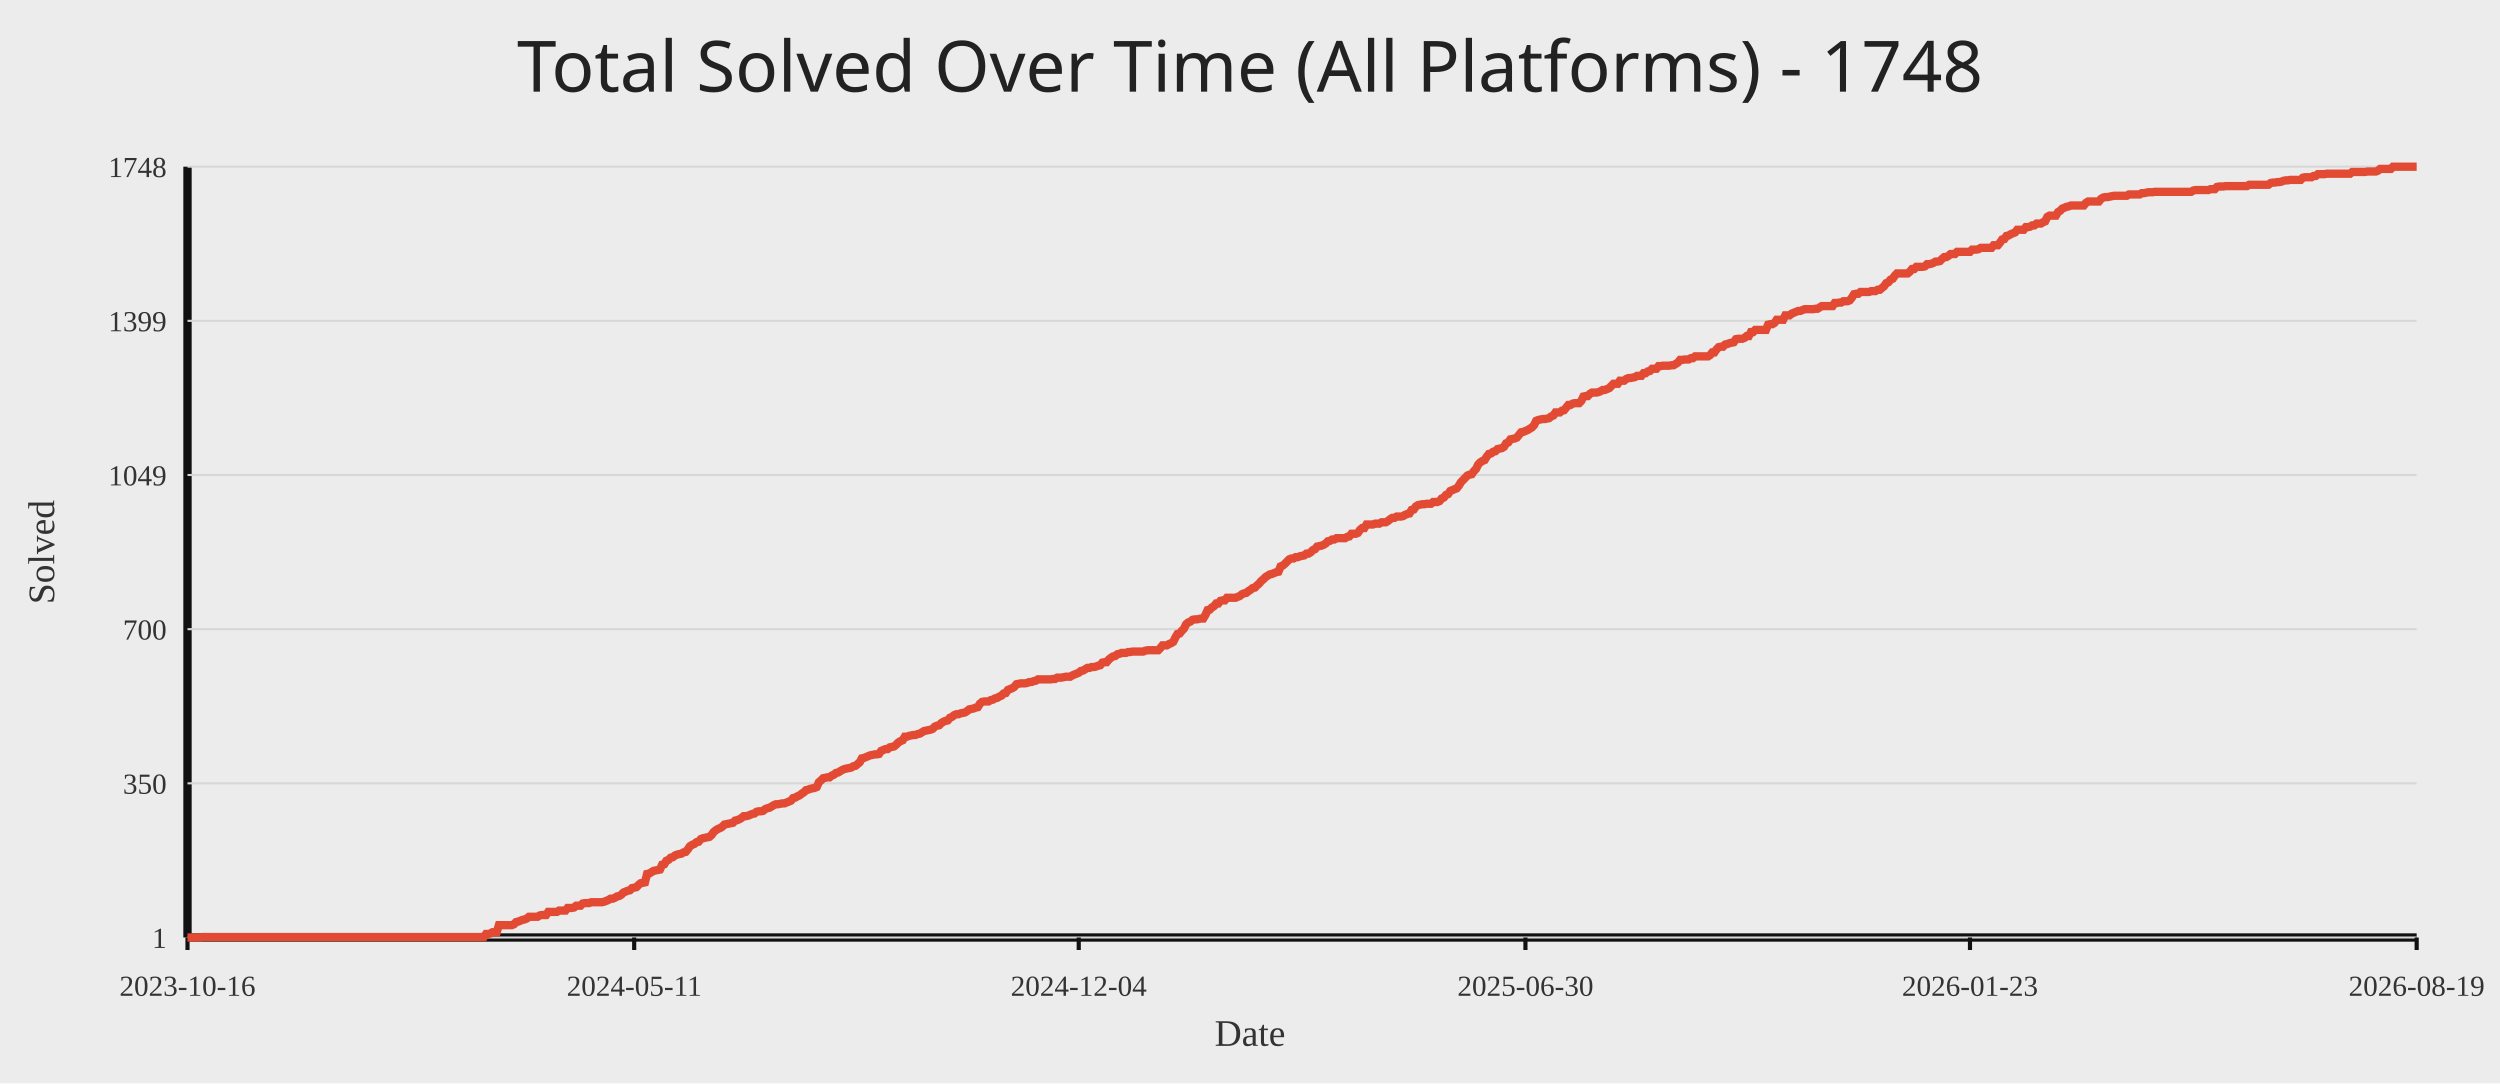
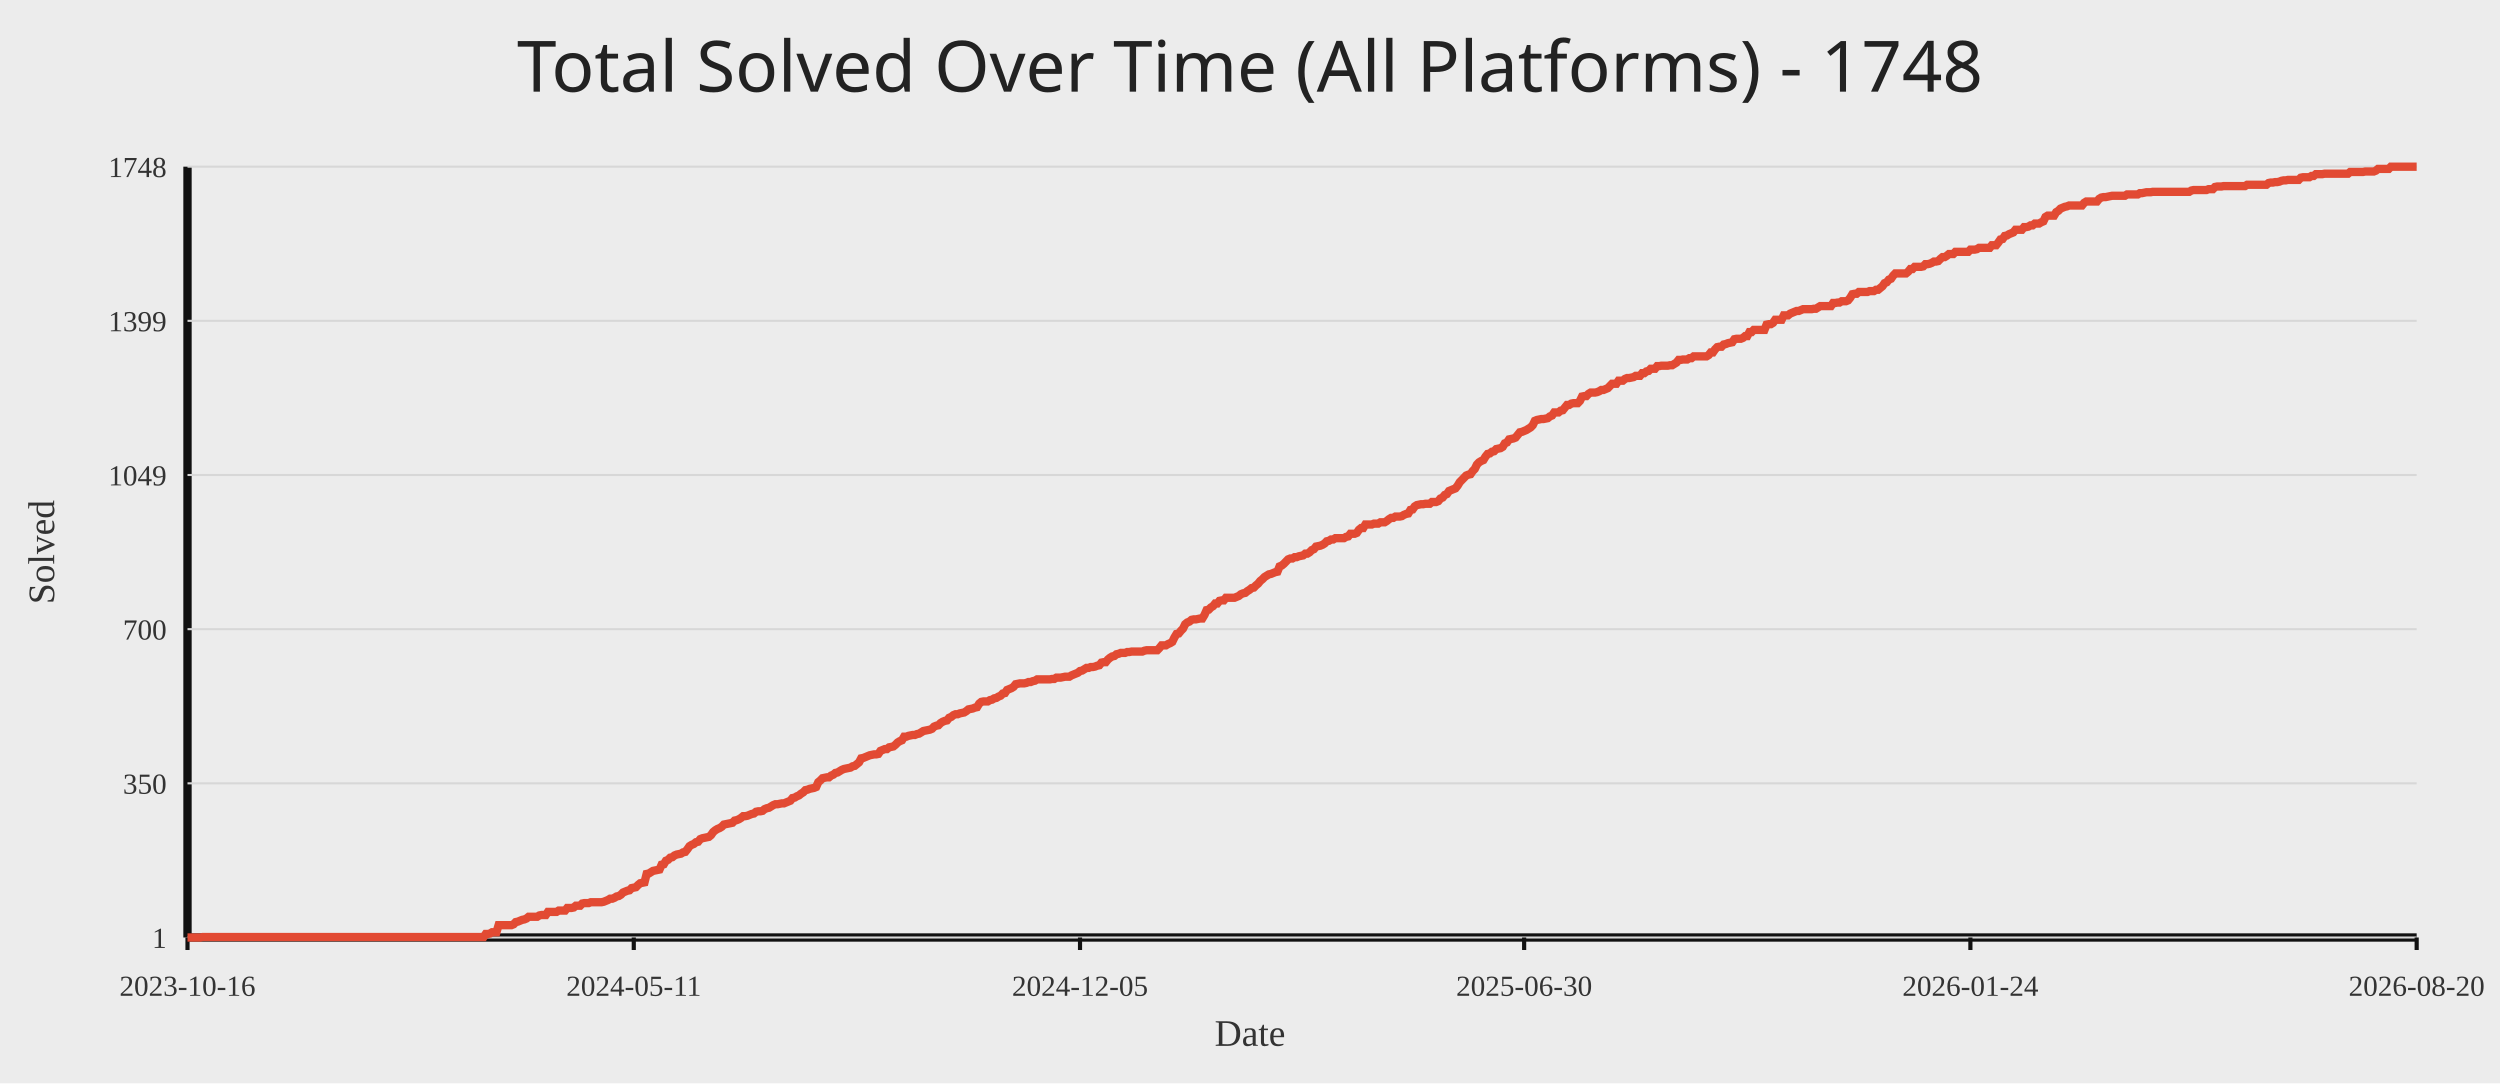
<svg xmlns="http://www.w3.org/2000/svg" width="1200" height="520">
  <rect width="100%" height="100%" fill="#ececec" />
  <text x="50%" y="44" text-anchor="middle" fill="#222" font-size="34" font-family="Comic Sans MS, Segoe UI">Total Solved Over Time (All Platforms) - 1748</text>
  <line x1="90" y1="450" x2="1160" y2="450" stroke="#111" stroke-width="4" />
  <line x1="90" y1="80" x2="90" y2="450" stroke="#111" stroke-width="4" />
  <line x1="90" y1="450.00" x2="1160" y2="450.00" stroke="#d7d7d7" stroke-width="1" />
  <text x="80" y="455.00" text-anchor="end" fill="#333" font-size="14">1</text>
  <line x1="90" y1="376.00" x2="1160" y2="376.00" stroke="#d7d7d7" stroke-width="1" />
  <text x="80" y="381.00" text-anchor="end" fill="#333" font-size="14">350</text>
  <line x1="90" y1="302.00" x2="1160" y2="302.00" stroke="#d7d7d7" stroke-width="1" />
  <text x="80" y="307.00" text-anchor="end" fill="#333" font-size="14">700</text>
  <line x1="90" y1="228.00" x2="1160" y2="228.00" stroke="#d7d7d7" stroke-width="1" />
  <text x="80" y="233.00" text-anchor="end" fill="#333" font-size="14">1049</text>
  <line x1="90" y1="154.00" x2="1160" y2="154.00" stroke="#d7d7d7" stroke-width="1" />
  <text x="80" y="159.00" text-anchor="end" fill="#333" font-size="14">1399</text>
  <line x1="90" y1="80.00" x2="1160" y2="80.00" stroke="#d7d7d7" stroke-width="1" />
  <text x="80" y="85.00" text-anchor="end" fill="#333" font-size="14">1748</text>
  <line x1="90.00" y1="450" x2="90.00" y2="456" stroke="#111" stroke-width="2" />
  <text x="90.00" y="478" text-anchor="middle" fill="#333" font-size="14">2023-10-16</text>
-   <line x1="304.41" y1="450" x2="304.41" y2="456" stroke="#111" stroke-width="2" />
-   <text x="304.41" y="478" text-anchor="middle" fill="#333" font-size="14">2024-05-11</text>
-   <line x1="517.79" y1="450" x2="517.79" y2="456" stroke="#111" stroke-width="2" />
-   <text x="517.79" y="478" text-anchor="middle" fill="#333" font-size="14">2024-12-04</text>
-   <line x1="732.21" y1="450" x2="732.21" y2="456" stroke="#111" stroke-width="2" />
-   <text x="732.21" y="478" text-anchor="middle" fill="#333" font-size="14">2025-06-30</text>
-   <line x1="945.59" y1="450" x2="945.59" y2="456" stroke="#111" stroke-width="2" />
-   <text x="945.59" y="478" text-anchor="middle" fill="#333" font-size="14">2026-01-23</text>
+   <line x1="304.21" y1="450" x2="304.21" y2="456" stroke="#111" stroke-width="2" />
+   <text x="304.21" y="478" text-anchor="middle" fill="#333" font-size="14">2024-05-11</text>
+   <line x1="518.41" y1="450" x2="518.41" y2="456" stroke="#111" stroke-width="2" />
+   <text x="518.41" y="478" text-anchor="middle" fill="#333" font-size="14">2024-12-05</text>
+   <line x1="731.59" y1="450" x2="731.59" y2="456" stroke="#111" stroke-width="2" />
+   <text x="731.59" y="478" text-anchor="middle" fill="#333" font-size="14">2025-06-30</text>
+   <line x1="945.79" y1="450" x2="945.79" y2="456" stroke="#111" stroke-width="2" />
+   <text x="945.79" y="478" text-anchor="middle" fill="#333" font-size="14">2026-01-24</text>
  <line x1="1160.00" y1="450" x2="1160.00" y2="456" stroke="#111" stroke-width="2" />
-   <text x="1160.00" y="478" text-anchor="middle" fill="#333" font-size="14">2026-08-19</text>
-   <polyline fill="none" stroke="#e24a33" stroke-width="4" points="90.00,450.00 91.03,450.00 92.06,450.00 93.09,450.00 94.12,450.00 95.15,450.00 96.18,450.00 97.22,449.79 98.25,449.79 99.28,449.79 100.31,449.79 101.34,449.79 102.37,449.79 103.40,449.79 104.43,449.79 105.46,449.79 106.49,449.79 107.52,449.79 108.55,449.79 109.59,449.79 110.62,449.79 111.65,449.79 112.68,449.79 113.71,449.79 114.74,449.79 115.77,449.79 116.80,449.79 117.83,449.79 118.86,449.79 119.89,449.79 120.92,449.79 121.96,449.79 122.99,449.79 124.02,449.79 125.05,449.79 126.08,449.79 127.11,449.79 128.14,449.79 129.17,449.79 130.20,449.79 131.23,449.79 132.26,449.79 133.29,449.79 134.33,449.79 135.36,449.79 136.39,449.79 137.42,449.79 138.45,449.79 139.48,449.79 140.51,449.79 141.54,449.79 142.57,449.79 143.60,449.79 144.63,449.79 145.66,449.79 146.70,449.79 147.73,449.79 148.76,449.79 149.79,449.79 150.82,449.79 151.85,449.79 152.88,449.79 153.91,449.79 154.94,449.79 155.97,449.79 157.00,449.79 158.03,449.79 159.07,449.79 160.10,449.79 161.13,449.79 162.16,449.79 163.19,449.79 164.22,449.79 165.25,449.79 166.28,449.79 167.31,449.79 168.34,449.79 169.37,449.79 170.40,449.79 171.44,449.79 172.47,449.79 173.50,449.79 174.53,449.79 175.56,449.79 176.59,449.79 177.62,449.79 178.65,449.79 179.68,449.79 180.71,449.79 181.74,449.79 182.77,449.79 183.81,449.79 184.84,449.79 185.87,449.79 186.90,449.79 187.93,449.79 188.96,449.79 189.99,449.79 191.02,449.79 192.05,449.79 193.08,449.79 194.11,449.79 195.14,449.79 196.18,449.79 197.21,449.79 198.24,449.79 199.27,449.79 200.30,449.79 201.33,449.79 202.36,449.79 203.39,449.79 204.42,449.79 205.45,449.79 206.48,449.79 207.51,449.79 208.55,449.79 209.58,449.79 210.61,449.79 211.64,449.79 212.67,449.79 213.70,449.79 214.73,449.79 215.76,449.79 216.79,449.79 217.82,449.79 218.85,449.79 219.88,449.79 220.92,449.79 221.95,449.79 222.98,449.79 224.01,449.79 225.04,449.79 226.07,449.79 227.10,449.79 228.13,449.79 229.16,449.79 230.19,449.79 231.22,449.79 232.25,449.79 233.29,448.31 234.32,448.31 235.35,448.09 236.38,447.46 237.41,447.46 238.44,447.46 239.47,444.07 240.50,444.07 241.53,444.07 242.56,444.07 243.59,444.07 244.62,444.07 245.66,444.07 246.69,443.65 247.72,442.59 248.75,442.38 249.78,441.95 250.81,441.53 251.84,441.32 252.87,440.89 253.90,440.05 254.93,440.05 255.96,440.05 256.99,440.05 258.03,440.05 259.06,439.41 260.09,439.20 261.12,439.20 262.15,439.20 263.18,437.72 264.21,437.72 265.24,437.72 266.27,437.72 267.30,437.72 268.33,437.08 269.36,437.08 270.39,437.08 271.43,437.08 272.46,435.81 273.49,435.81 274.52,435.81 275.55,435.60 276.58,434.75 277.61,434.75 278.64,434.75 279.67,433.69 280.70,433.48 281.73,433.48 282.76,433.48 283.80,433.06 284.83,433.06 285.86,433.06 286.89,433.06 287.92,433.06 288.95,433.06 289.98,432.84 291.01,432.42 292.04,432.00 293.07,431.36 294.10,431.36 295.13,430.94 296.17,430.30 297.20,430.09 298.23,429.46 299.26,428.40 300.29,427.97 301.32,427.55 302.35,427.34 303.38,426.28 304.41,426.07 305.44,425.86 306.47,424.80 307.50,423.95 308.54,423.74 309.57,423.53 310.60,419.50 311.63,419.29 312.66,418.65 313.69,418.02 314.72,417.81 315.75,417.60 316.78,417.38 317.81,415.05 318.84,414.84 319.87,413.15 320.91,412.72 321.94,411.67 322.97,411.45 324.00,410.61 325.03,410.18 326.06,409.97 327.09,409.76 328.12,409.12 329.15,408.91 330.18,407.64 331.21,406.16 332.24,405.52 333.28,405.10 334.31,404.25 335.34,404.04 336.37,402.77 337.40,402.35 338.43,402.14 339.46,401.92 340.49,401.71 341.52,400.86 342.55,399.38 343.58,398.53 344.61,397.90 345.65,397.48 346.68,396.84 347.71,395.78 348.74,395.57 349.77,395.36 350.80,395.15 351.83,394.93 352.86,393.88 353.89,393.66 354.92,393.24 355.95,392.60 356.98,391.76 358.02,391.76 359.05,391.55 360.08,391.12 361.11,390.70 362.14,390.49 363.17,389.64 364.20,389.43 365.23,389.43 366.26,389.22 367.29,388.37 368.32,387.95 369.35,387.73 370.39,387.10 371.42,386.46 372.45,386.04 373.48,386.04 374.51,385.83 375.54,385.62 376.57,385.62 377.60,385.19 378.63,384.77 379.66,384.34 380.69,383.07 381.72,382.86 382.76,382.23 383.79,381.80 384.82,380.96 385.85,380.32 386.88,379.26 387.91,379.05 388.94,378.63 389.97,378.41 391.00,378.20 392.03,377.78 393.06,375.45 394.09,374.60 395.13,373.54 396.16,373.33 397.19,373.12 398.22,373.12 399.25,372.27 400.28,371.85 401.31,371.00 402.34,370.79 403.37,370.15 404.40,369.52 405.43,369.10 406.46,368.88 407.50,368.67 408.53,368.46 409.56,367.82 410.59,367.61 411.62,366.77 412.65,365.92 413.68,364.01 414.71,363.80 415.74,363.38 416.77,362.95 417.80,362.53 418.83,362.32 419.87,362.11 420.90,362.11 421.93,361.89 422.96,360.41 423.99,359.99 425.02,359.56 426.05,359.56 427.08,358.72 428.11,358.51 429.14,358.29 430.17,357.45 431.20,356.39 432.24,355.75 433.27,355.33 434.30,353.63 435.33,353.63 436.36,353.21 437.39,353.00 438.42,352.79 439.45,352.79 440.48,352.36 441.51,352.15 442.54,351.52 443.57,350.88 444.61,350.67 445.64,350.46 446.67,350.25 447.70,349.82 448.73,348.76 449.76,348.34 450.79,348.13 451.82,347.07 452.85,346.43 453.88,346.01 454.91,345.80 455.94,344.53 456.97,344.10 458.01,343.26 459.04,342.83 460.07,342.83 461.10,342.41 462.13,342.20 463.16,341.99 464.19,341.35 465.22,340.50 466.25,340.29 467.28,340.08 468.31,339.66 469.34,339.44 470.38,337.75 471.41,336.90 472.44,336.69 473.47,336.69 474.50,336.69 475.53,336.06 476.56,335.84 477.59,335.21 478.62,335.00 479.65,334.36 480.68,333.94 481.71,332.88 482.75,332.67 483.78,331.18 484.81,330.76 485.84,330.34 486.87,329.70 487.90,328.43 488.93,328.22 489.96,328.01 490.99,328.01 492.02,328.01 493.05,327.80 494.08,327.37 495.12,327.37 496.15,326.95 497.18,326.74 498.21,326.10 499.24,326.10 500.27,326.10 501.30,326.10 502.33,326.10 503.36,326.10 504.39,326.10 505.42,325.89 506.45,325.89 507.49,325.25 508.52,325.25 509.55,325.25 510.58,325.04 511.61,324.83 512.64,324.83 513.67,324.83 514.70,324.20 515.73,323.77 516.76,323.35 517.79,322.93 518.82,322.08 519.86,321.87 520.89,321.23 521.92,320.60 522.95,320.60 523.98,320.17 525.01,320.17 526.04,319.96 527.07,319.54 528.10,319.32 529.13,318.05 530.16,317.84 531.19,317.84 532.23,316.57 533.26,315.72 534.29,315.09 535.32,314.88 536.35,314.03 537.38,313.82 538.41,313.39 539.44,313.39 540.47,313.39 541.50,312.97 542.53,312.97 543.56,312.76 544.60,312.76 545.63,312.76 546.66,312.76 547.69,312.76 548.72,312.76 549.75,312.34 550.78,312.12 551.81,312.12 552.84,312.12 553.87,312.12 554.90,312.12 555.93,312.12 556.97,311.06 558.00,309.79 559.03,309.79 560.06,309.79 561.09,309.16 562.12,308.73 563.15,308.10 564.18,305.98 565.21,304.29 566.24,304.08 567.27,302.80 568.30,301.75 569.34,299.63 570.37,298.78 571.40,298.36 572.43,297.51 573.46,297.30 574.49,297.30 575.52,297.09 576.55,296.87 577.58,296.87 578.61,295.18 579.64,292.85 580.67,292.64 581.71,291.58 582.74,290.94 583.77,289.67 584.80,289.67 585.83,288.40 586.86,288.19 587.89,288.19 588.92,286.92 589.95,286.92 590.98,286.92 592.01,286.92 593.04,286.92 594.08,286.50 595.11,286.07 596.14,285.23 597.17,284.80 598.20,284.59 599.23,283.74 600.26,283.11 601.29,282.26 602.32,282.05 603.35,280.99 604.38,280.14 605.41,278.87 606.45,278.03 607.48,276.97 608.51,276.33 609.54,275.70 610.57,275.48 611.60,275.06 612.63,274.64 613.66,274.42 614.69,271.88 615.72,271.46 616.75,270.61 617.78,269.55 618.82,268.49 619.85,268.07 620.88,268.07 621.91,267.44 622.94,267.44 623.97,267.01 625.00,266.80 626.03,266.59 627.06,265.74 628.09,265.74 629.12,265.11 630.15,264.05 631.18,263.62 632.22,262.35 633.25,262.14 634.28,261.93 635.31,261.51 636.34,260.87 637.37,259.81 638.40,259.60 639.43,258.96 640.46,258.96 641.49,258.33 642.52,258.33 643.55,258.33 644.59,258.33 645.62,258.33 646.65,257.69 647.68,257.48 648.71,256.21 649.74,256.21 650.77,256.21 651.80,255.79 652.83,254.30 653.86,253.46 654.89,253.46 655.92,251.76 656.96,251.76 657.99,251.76 659.02,251.76 660.05,251.34 661.08,251.34 662.11,251.34 663.14,250.70 664.17,250.70 665.20,250.70 666.23,250.07 667.26,249.22 668.29,248.59 669.33,248.59 670.36,247.95 671.39,247.95 672.42,247.95 673.45,247.74 674.48,247.10 675.51,246.68 676.54,246.47 677.57,244.77 678.60,244.56 679.63,243.08 680.66,242.44 681.70,242.23 682.73,242.02 683.76,242.02 684.79,241.81 685.82,241.81 686.85,241.81 687.88,240.96 688.91,240.96 689.94,240.96 690.97,240.54 692.00,239.27 693.03,238.84 694.07,237.57 695.10,237.15 696.13,235.67 697.16,235.24 698.19,234.82 699.22,234.40 700.25,233.13 701.28,231.43 702.31,230.37 703.34,229.31 704.37,228.25 705.40,227.83 706.44,227.62 707.47,226.14 708.50,225.08 709.53,222.96 710.56,221.90 711.59,221.27 712.62,220.84 713.65,219.15 714.68,217.88 715.71,217.66 716.74,216.82 717.77,216.61 718.81,215.55 719.84,215.33 720.87,215.12 721.90,214.49 722.93,212.79 723.96,212.37 724.99,210.89 726.02,210.68 727.05,210.46 728.08,210.04 729.11,208.77 730.14,207.50 731.18,207.29 732.21,206.86 733.24,206.44 734.27,205.80 735.30,205.17 736.33,204.11 737.36,201.99 738.39,201.57 739.42,201.36 740.45,201.14 741.48,201.14 742.51,200.93 743.55,200.72 744.58,199.87 745.61,199.45 746.64,197.97 747.67,197.97 748.70,197.97 749.73,197.12 750.76,196.91 751.79,195.64 752.82,194.37 753.85,194.37 754.88,193.73 755.92,193.52 756.95,193.52 757.98,193.52 759.01,192.46 760.04,190.34 761.07,190.13 762.10,190.13 763.13,189.07 764.16,188.44 765.19,188.44 766.22,188.44 767.25,188.23 768.29,187.80 769.32,187.17 770.35,187.17 771.38,186.74 772.41,186.32 773.44,185.26 774.47,184.20 775.50,184.20 776.53,184.20 777.56,182.72 778.59,182.72 779.62,182.72 780.66,181.87 781.69,181.45 782.72,181.45 783.75,181.24 784.78,181.02 785.81,180.39 786.84,180.39 787.87,180.39 788.90,179.12 789.93,179.12 790.96,178.27 791.99,178.06 793.03,177.00 794.06,177.00 795.09,177.00 796.12,175.73 797.15,175.73 798.18,175.52 799.21,175.52 800.24,175.52 801.27,175.52 802.30,175.31 803.33,175.31 804.36,174.67 805.39,174.04 806.43,172.76 807.46,172.76 808.49,172.55 809.52,172.55 810.55,172.55 811.58,171.92 812.61,171.92 813.64,171.07 814.67,171.07 815.70,171.07 816.73,171.07 817.76,171.07 818.80,171.07 819.83,171.07 820.86,170.44 821.89,169.16 822.92,169.16 823.95,167.68 824.98,166.62 826.01,166.41 827.04,166.41 828.07,165.35 829.10,165.14 830.13,164.72 831.17,164.50 832.20,164.29 833.23,162.81 834.26,162.60 835.29,162.60 836.32,162.60 837.35,162.18 838.38,161.33 839.41,161.33 840.44,159.42 841.47,159.42 842.50,158.36 843.54,158.36 844.57,158.36 845.60,158.36 846.63,158.36 847.66,158.36 848.69,155.82 849.72,155.61 850.75,155.61 851.78,154.97 852.81,153.49 853.84,153.49 854.87,153.49 855.91,153.49 856.94,151.37 857.97,151.37 859.00,151.37 860.03,150.53 861.06,150.10 862.09,149.68 863.12,149.26 864.15,149.26 865.18,148.83 866.21,148.41 867.24,148.41 868.28,148.41 869.31,148.41 870.34,148.41 871.37,148.20 872.40,148.20 873.43,147.56 874.46,146.93 875.49,146.93 876.52,146.93 877.55,146.93 878.58,146.93 879.61,146.93 880.65,145.44 881.68,145.44 882.71,145.23 883.74,145.23 884.77,144.60 885.80,144.60 886.83,144.60 887.86,144.17 888.89,142.90 889.92,141.21 890.95,141.00 891.98,141.00 893.02,140.15 894.05,140.15 895.08,140.15 896.11,140.15 897.14,140.15 898.17,139.73 899.20,139.73 900.23,139.73 901.26,139.09 902.29,139.09 903.32,138.24 904.35,137.40 905.39,135.91 906.42,135.49 907.45,134.22 908.48,133.80 909.51,132.31 910.54,131.25 911.57,131.25 912.60,131.25 913.63,131.25 914.66,131.25 915.69,131.25 916.72,130.41 917.76,129.14 918.79,129.14 919.82,128.08 920.85,128.08 921.88,128.08 922.91,128.08 923.94,127.86 924.97,126.81 926.00,126.81 927.03,126.59 928.06,126.17 929.09,125.54 930.13,125.54 931.16,125.32 932.19,124.26 933.22,123.42 934.25,123.42 935.28,122.78 936.31,121.93 937.34,121.93 938.37,121.93 939.40,120.88 940.43,120.88 941.46,120.88 942.50,120.88 943.53,120.88 944.56,120.88 945.59,120.88 946.62,119.82 947.65,119.82 948.68,119.82 949.71,119.61 950.74,118.97 951.77,118.97 952.80,118.97 953.83,118.97 954.87,118.97 955.90,118.97 956.93,117.70 957.96,117.70 958.99,117.70 960.02,116.43 961.05,114.95 962.08,114.73 963.11,113.25 964.14,113.04 965.17,112.40 966.20,111.98 967.24,111.56 968.27,110.29 969.30,110.29 970.33,110.29 971.36,110.29 972.39,109.02 973.42,109.02 974.45,108.80 975.48,108.17 976.51,108.17 977.54,107.32 978.57,107.32 979.61,107.32 980.64,106.69 981.67,106.26 982.70,104.14 983.73,103.51 984.76,103.51 985.79,103.51 986.82,103.51 987.85,101.81 988.88,101.18 989.91,100.12 990.94,99.70 991.97,99.27 993.01,99.06 994.04,98.64 995.07,98.64 996.10,98.64 997.13,98.64 998.16,98.64 999.19,98.64 1000.22,98.64 1001.25,97.37 1002.28,96.73 1003.31,96.73 1004.34,96.73 1005.38,96.73 1006.41,96.73 1007.44,96.73 1008.47,95.46 1009.50,94.83 1010.53,94.61 1011.56,94.61 1012.59,94.40 1013.62,94.19 1014.65,93.98 1015.68,93.98 1016.71,93.98 1017.75,93.98 1018.78,93.98 1019.81,93.98 1020.84,93.98 1021.87,93.34 1022.90,93.34 1023.93,93.34 1024.96,93.34 1025.99,93.34 1027.02,93.34 1028.05,92.71 1029.08,92.71 1030.12,92.50 1031.15,92.28 1032.18,92.28 1033.21,92.28 1034.24,92.07 1035.27,92.07 1036.30,92.07 1037.33,92.07 1038.36,92.07 1039.39,92.07 1040.42,92.07 1041.45,92.07 1042.49,92.07 1043.52,92.07 1044.55,92.07 1045.58,92.07 1046.61,92.07 1047.64,92.07 1048.67,92.07 1049.70,92.07 1050.73,92.07 1051.76,92.07 1052.79,91.44 1053.82,91.22 1054.86,91.22 1055.89,91.22 1056.92,91.22 1057.95,91.22 1058.98,91.22 1060.01,91.22 1061.04,90.80 1062.07,90.80 1063.10,90.80 1064.13,89.74 1065.16,89.53 1066.19,89.53 1067.23,89.53 1068.26,89.32 1069.29,89.32 1070.32,89.32 1071.35,89.32 1072.38,89.32 1073.41,89.32 1074.44,89.32 1075.47,89.32 1076.50,89.32 1077.53,89.32 1078.56,89.32 1079.60,88.68 1080.63,88.68 1081.66,88.68 1082.69,88.68 1083.72,88.68 1084.75,88.68 1085.78,88.68 1086.81,88.68 1087.84,88.68 1088.87,88.68 1089.90,87.84 1090.93,87.62 1091.97,87.62 1093.00,87.41 1094.03,87.41 1095.06,87.20 1096.09,86.78 1097.12,86.57 1098.15,86.57 1099.18,86.35 1100.21,86.35 1101.24,86.35 1102.27,86.35 1103.30,86.35 1104.34,86.35 1105.37,85.29 1106.40,85.08 1107.43,85.08 1108.46,85.08 1109.49,85.08 1110.52,84.45 1111.55,84.45 1112.58,83.60 1113.61,83.60 1114.64,83.60 1115.67,83.60 1116.71,83.39 1117.74,83.39 1118.77,83.39 1119.80,83.39 1120.83,83.39 1121.86,83.39 1122.89,83.39 1123.92,83.39 1124.95,83.39 1125.98,83.39 1127.01,83.39 1128.04,83.39 1129.08,82.54 1130.11,82.54 1131.14,82.54 1132.17,82.54 1133.20,82.54 1134.23,82.54 1135.26,82.54 1136.29,82.33 1137.32,82.33 1138.35,82.33 1139.38,82.33 1140.41,82.33 1141.45,81.91 1142.48,81.06 1143.51,81.06 1144.54,81.06 1145.57,81.06 1146.60,81.06 1147.63,81.06 1148.66,80.00 1149.69,80.00 1150.72,80.00 1151.75,80.00 1152.78,80.00 1153.82,80.00 1154.85,80.00 1155.88,80.00 1156.91,80.00 1157.94,80.00 1158.97,80.00 1160.00,80.00" />
+   <text x="1160.00" y="478" text-anchor="middle" fill="#333" font-size="14">2026-08-20</text>
+   <polyline fill="none" stroke="#e24a33" stroke-width="4" points="90.00,450.00 91.03,450.00 92.06,450.00 93.09,450.00 94.12,450.00 95.15,450.00 96.18,450.00 97.21,449.79 98.24,449.79 99.27,449.79 100.30,449.79 101.33,449.79 102.36,449.79 103.39,449.79 104.42,449.79 105.45,449.79 106.48,449.79 107.51,449.79 108.54,449.79 109.57,449.79 110.60,449.79 111.63,449.79 112.66,449.79 113.69,449.79 114.72,449.79 115.75,449.79 116.78,449.79 117.81,449.79 118.84,449.79 119.87,449.79 120.90,449.79 121.92,449.79 122.95,449.79 123.98,449.79 125.01,449.79 126.04,449.79 127.07,449.79 128.10,449.79 129.13,449.79 130.16,449.79 131.19,449.79 132.22,449.79 133.25,449.79 134.28,449.79 135.31,449.79 136.34,449.79 137.37,449.79 138.40,449.79 139.43,449.79 140.46,449.79 141.49,449.79 142.52,449.79 143.55,449.79 144.58,449.79 145.61,449.79 146.64,449.79 147.67,449.79 148.70,449.79 149.73,449.79 150.76,449.79 151.79,449.79 152.82,449.79 153.85,449.79 154.88,449.79 155.91,449.79 156.94,449.79 157.97,449.79 159.00,449.79 160.03,449.79 161.06,449.79 162.09,449.79 163.12,449.79 164.15,449.79 165.18,449.79 166.21,449.79 167.24,449.79 168.27,449.79 169.30,449.79 170.33,449.79 171.36,449.79 172.39,449.79 173.42,449.79 174.45,449.79 175.48,449.79 176.51,449.79 177.54,449.79 178.57,449.79 179.60,449.79 180.63,449.79 181.66,449.79 182.69,449.79 183.72,449.79 184.74,449.79 185.77,449.79 186.80,449.79 187.83,449.79 188.86,449.79 189.89,449.79 190.92,449.79 191.95,449.79 192.98,449.79 194.01,449.79 195.04,449.79 196.07,449.79 197.10,449.79 198.13,449.79 199.16,449.79 200.19,449.79 201.22,449.79 202.25,449.79 203.28,449.79 204.31,449.79 205.34,449.79 206.37,449.79 207.40,449.79 208.43,449.79 209.46,449.79 210.49,449.79 211.52,449.79 212.55,449.79 213.58,449.79 214.61,449.79 215.64,449.79 216.67,449.79 217.70,449.79 218.73,449.79 219.76,449.79 220.79,449.79 221.82,449.79 222.85,449.79 223.88,449.79 224.91,449.79 225.94,449.79 226.97,449.79 228.00,449.79 229.03,449.79 230.06,449.79 231.09,449.79 232.12,449.79 233.15,448.31 234.18,448.31 235.21,448.09 236.24,447.46 237.27,447.46 238.30,447.46 239.33,444.07 240.36,444.07 241.39,444.07 242.42,444.07 243.45,444.07 244.48,444.07 245.51,444.07 246.54,443.65 247.56,442.59 248.59,442.38 249.62,441.95 250.65,441.53 251.68,441.32 252.71,440.89 253.74,440.05 254.77,440.05 255.80,440.05 256.83,440.05 257.86,440.05 258.89,439.41 259.92,439.20 260.95,439.20 261.98,439.20 263.01,437.72 264.04,437.72 265.07,437.72 266.10,437.72 267.13,437.72 268.16,437.08 269.19,437.08 270.22,437.08 271.25,437.08 272.28,435.81 273.31,435.81 274.34,435.81 275.37,435.60 276.40,434.75 277.43,434.75 278.46,434.75 279.49,433.69 280.52,433.48 281.55,433.48 282.58,433.48 283.61,433.06 284.64,433.06 285.67,433.06 286.70,433.06 287.73,433.06 288.76,433.06 289.79,432.84 290.82,432.42 291.85,432.00 292.88,431.36 293.91,431.36 294.94,430.94 295.97,430.30 297.00,430.09 298.03,429.46 299.06,428.40 300.09,427.97 301.12,427.55 302.15,427.34 303.18,426.28 304.21,426.07 305.24,425.86 306.27,424.80 307.30,423.95 308.33,423.74 309.36,423.53 310.38,419.50 311.41,419.29 312.44,418.65 313.47,418.02 314.50,417.81 315.53,417.60 316.56,417.38 317.59,415.05 318.62,414.84 319.65,413.15 320.68,412.72 321.71,411.67 322.74,411.45 323.77,410.61 324.80,410.18 325.83,409.97 326.86,409.76 327.89,409.12 328.92,408.91 329.95,407.64 330.98,406.16 332.01,405.52 333.04,405.10 334.07,404.25 335.10,404.04 336.13,402.77 337.16,402.35 338.19,402.14 339.22,401.92 340.25,401.71 341.28,400.86 342.31,399.38 343.34,398.53 344.37,397.90 345.40,397.48 346.43,396.84 347.46,395.78 348.49,395.57 349.52,395.36 350.55,395.15 351.58,394.93 352.61,393.88 353.64,393.66 354.67,393.24 355.70,392.60 356.73,391.76 357.76,391.76 358.79,391.55 359.82,391.12 360.85,390.70 361.88,390.49 362.91,389.64 363.94,389.43 364.97,389.43 366.00,389.22 367.03,388.37 368.06,387.95 369.09,387.73 370.12,387.10 371.15,386.46 372.18,386.04 373.21,386.04 374.23,385.83 375.26,385.62 376.29,385.62 377.32,385.19 378.35,384.77 379.38,384.34 380.41,383.07 381.44,382.86 382.47,382.23 383.50,381.80 384.53,380.96 385.56,380.32 386.59,379.26 387.62,379.05 388.65,378.63 389.68,378.41 390.71,378.20 391.74,377.78 392.77,375.45 393.80,374.60 394.83,373.54 395.86,373.33 396.89,373.12 397.92,373.12 398.95,372.27 399.98,371.85 401.01,371.00 402.04,370.79 403.07,370.15 404.10,369.52 405.13,369.10 406.16,368.88 407.19,368.67 408.22,368.46 409.25,367.82 410.28,367.61 411.31,366.77 412.34,365.92 413.37,364.01 414.40,363.80 415.43,363.38 416.46,362.95 417.49,362.53 418.52,362.32 419.55,362.11 420.58,362.11 421.61,361.89 422.64,360.41 423.67,359.99 424.70,359.56 425.73,359.56 426.76,358.72 427.79,358.51 428.82,358.29 429.85,357.45 430.88,356.39 431.91,355.75 432.94,355.33 433.97,353.63 435.00,353.63 436.03,353.21 437.05,353.00 438.08,352.79 439.11,352.79 440.14,352.36 441.17,352.15 442.20,351.52 443.23,350.88 444.26,350.67 445.29,350.46 446.32,350.25 447.35,349.82 448.38,348.76 449.41,348.34 450.44,348.13 451.47,347.07 452.50,346.43 453.53,346.01 454.56,345.80 455.59,344.53 456.62,344.10 457.65,343.26 458.68,342.83 459.71,342.83 460.74,342.41 461.77,342.20 462.80,341.99 463.83,341.35 464.86,340.50 465.89,340.29 466.92,340.08 467.95,339.66 468.98,339.44 470.01,337.75 471.04,336.90 472.07,336.69 473.10,336.69 474.13,336.69 475.16,336.06 476.19,335.84 477.22,335.21 478.25,335.00 479.28,334.36 480.31,333.94 481.34,332.88 482.37,332.67 483.40,331.18 484.43,330.76 485.46,330.34 486.49,329.70 487.52,328.43 488.55,328.22 489.58,328.01 490.61,328.01 491.64,328.01 492.67,327.80 493.70,327.37 494.73,327.37 495.76,326.95 496.79,326.74 497.82,326.10 498.85,326.10 499.87,326.10 500.90,326.10 501.93,326.10 502.96,326.10 503.99,326.10 505.02,325.89 506.05,325.89 507.08,325.25 508.11,325.25 509.14,325.25 510.17,325.04 511.20,324.83 512.23,324.83 513.26,324.83 514.29,324.20 515.32,323.77 516.35,323.35 517.38,322.93 518.41,322.08 519.44,321.87 520.47,321.23 521.50,320.60 522.53,320.60 523.56,320.17 524.59,320.17 525.62,319.96 526.65,319.54 527.68,319.32 528.71,318.05 529.74,317.84 530.77,317.84 531.80,316.57 532.83,315.72 533.86,315.09 534.89,314.88 535.92,314.03 536.95,313.82 537.98,313.39 539.01,313.39 540.04,313.39 541.07,312.97 542.10,312.97 543.13,312.76 544.16,312.76 545.19,312.76 546.22,312.76 547.25,312.76 548.28,312.76 549.31,312.34 550.34,312.12 551.37,312.12 552.40,312.12 553.43,312.12 554.46,312.12 555.49,312.12 556.52,311.06 557.55,309.79 558.58,309.79 559.61,309.79 560.64,309.16 561.67,308.73 562.69,308.10 563.72,305.98 564.75,304.29 565.78,304.08 566.81,302.80 567.84,301.75 568.87,299.63 569.90,298.78 570.93,298.36 571.96,297.51 572.99,297.30 574.02,297.30 575.05,297.09 576.08,296.87 577.11,296.87 578.14,295.18 579.17,292.85 580.20,292.64 581.23,291.58 582.26,290.94 583.29,289.67 584.32,289.67 585.35,288.40 586.38,288.19 587.41,288.19 588.44,286.92 589.47,286.92 590.50,286.92 591.53,286.92 592.56,286.92 593.59,286.50 594.62,286.07 595.65,285.23 596.68,284.80 597.71,284.59 598.74,283.74 599.77,283.11 600.80,282.26 601.83,282.05 602.86,280.99 603.89,280.14 604.92,278.87 605.95,278.03 606.98,276.97 608.01,276.33 609.04,275.70 610.07,275.48 611.10,275.06 612.13,274.64 613.16,274.42 614.19,271.88 615.22,271.46 616.25,270.61 617.28,269.55 618.31,268.49 619.34,268.07 620.37,268.07 621.40,267.44 622.43,267.44 623.46,267.01 624.49,266.80 625.51,266.59 626.54,265.74 627.57,265.74 628.60,265.11 629.63,264.05 630.66,263.62 631.69,262.35 632.72,262.14 633.75,261.93 634.78,261.51 635.81,260.87 636.84,259.81 637.87,259.60 638.90,258.96 639.93,258.96 640.96,258.33 641.99,258.33 643.02,258.33 644.05,258.33 645.08,258.33 646.11,257.69 647.14,257.48 648.17,256.21 649.20,256.21 650.23,256.21 651.26,255.79 652.29,254.30 653.32,253.46 654.35,253.46 655.38,251.76 656.41,251.76 657.44,251.76 658.47,251.76 659.50,251.34 660.53,251.34 661.56,251.34 662.59,250.70 663.62,250.70 664.65,250.70 665.68,250.07 666.71,249.22 667.74,248.59 668.77,248.59 669.80,247.95 670.83,247.95 671.86,247.95 672.89,247.74 673.92,247.10 674.95,246.68 675.98,246.47 677.01,244.77 678.04,244.56 679.07,243.08 680.10,242.44 681.13,242.23 682.16,242.02 683.19,242.02 684.22,241.81 685.25,241.81 686.28,241.81 687.31,240.96 688.33,240.96 689.36,240.96 690.39,240.54 691.42,239.27 692.45,238.84 693.48,237.57 694.51,237.15 695.54,235.67 696.57,235.24 697.60,234.82 698.63,234.40 699.66,233.13 700.69,231.43 701.72,230.37 702.75,229.31 703.78,228.25 704.81,227.83 705.84,227.62 706.87,226.14 707.90,225.08 708.93,222.96 709.96,221.90 710.99,221.27 712.02,220.84 713.05,219.15 714.08,217.88 715.11,217.66 716.14,216.82 717.17,216.61 718.20,215.55 719.23,215.33 720.26,215.12 721.29,214.49 722.32,212.79 723.35,212.37 724.38,210.89 725.41,210.68 726.44,210.46 727.47,210.04 728.50,208.77 729.53,207.50 730.56,207.29 731.59,206.86 732.62,206.44 733.65,205.80 734.68,205.17 735.71,204.11 736.74,201.99 737.77,201.57 738.80,201.36 739.83,201.14 740.86,201.14 741.89,200.93 742.92,200.72 743.95,199.87 744.98,199.45 746.01,197.97 747.04,197.97 748.07,197.97 749.10,197.12 750.13,196.91 751.15,195.64 752.18,194.37 753.21,194.37 754.24,193.73 755.27,193.52 756.30,193.52 757.33,193.52 758.36,192.46 759.39,190.34 760.42,190.13 761.45,190.13 762.48,189.07 763.51,188.44 764.54,188.44 765.57,188.44 766.60,188.23 767.63,187.80 768.66,187.17 769.69,187.17 770.72,186.74 771.75,186.32 772.78,185.26 773.81,184.20 774.84,184.20 775.87,184.20 776.90,182.72 777.93,182.72 778.96,182.72 779.99,181.87 781.02,181.45 782.05,181.45 783.08,181.24 784.11,181.02 785.14,180.39 786.17,180.39 787.20,180.39 788.23,179.12 789.26,179.12 790.29,178.27 791.32,178.06 792.35,177.00 793.38,177.00 794.41,177.00 795.44,175.73 796.47,175.73 797.50,175.52 798.53,175.52 799.56,175.52 800.59,175.52 801.62,175.31 802.65,175.31 803.68,174.67 804.71,174.04 805.74,172.76 806.77,172.76 807.80,172.55 808.83,172.55 809.86,172.55 810.89,171.92 811.92,171.92 812.95,171.07 813.97,171.07 815.00,171.07 816.03,171.07 817.06,171.07 818.09,171.07 819.12,171.07 820.15,170.44 821.18,169.16 822.21,169.16 823.24,167.68 824.27,166.62 825.30,166.41 826.33,166.41 827.36,165.35 828.39,165.14 829.42,164.72 830.45,164.50 831.48,164.29 832.51,162.81 833.54,162.60 834.57,162.60 835.60,162.60 836.63,162.18 837.66,161.33 838.69,161.33 839.72,159.42 840.75,159.42 841.78,158.36 842.81,158.36 843.84,158.36 844.87,158.36 845.90,158.36 846.93,158.36 847.96,155.82 848.99,155.61 850.02,155.61 851.05,154.97 852.08,153.49 853.11,153.49 854.14,153.49 855.17,153.49 856.20,151.37 857.23,151.37 858.26,151.37 859.29,150.53 860.32,150.10 861.35,149.68 862.38,149.26 863.41,149.26 864.44,148.83 865.47,148.41 866.50,148.41 867.53,148.41 868.56,148.41 869.59,148.41 870.62,148.20 871.65,148.20 872.68,147.56 873.71,146.93 874.74,146.93 875.77,146.93 876.79,146.93 877.82,146.93 878.85,146.93 879.88,145.44 880.91,145.44 881.94,145.23 882.97,145.23 884.00,144.60 885.03,144.60 886.06,144.60 887.09,144.17 888.12,142.90 889.15,141.21 890.18,141.00 891.21,141.00 892.24,140.15 893.27,140.15 894.30,140.15 895.33,140.15 896.36,140.15 897.39,139.73 898.42,139.73 899.45,139.73 900.48,139.09 901.51,139.09 902.54,138.24 903.57,137.40 904.60,135.91 905.63,135.49 906.66,134.22 907.69,133.80 908.72,132.31 909.75,131.25 910.78,131.25 911.81,131.25 912.84,131.25 913.87,131.25 914.90,131.25 915.93,130.41 916.96,129.14 917.99,129.14 919.02,128.08 920.05,128.08 921.08,128.08 922.11,128.08 923.14,127.86 924.17,126.81 925.20,126.81 926.23,126.59 927.26,126.17 928.29,125.54 929.32,125.54 930.35,125.32 931.38,124.26 932.41,123.42 933.44,123.42 934.47,122.78 935.50,121.93 936.53,121.93 937.56,121.93 938.59,120.88 939.62,120.88 940.64,120.88 941.67,120.88 942.70,120.88 943.73,120.88 944.76,120.88 945.79,119.82 946.82,119.82 947.85,119.82 948.88,119.61 949.91,118.97 950.94,118.97 951.97,118.97 953.00,118.97 954.03,118.97 955.06,118.97 956.09,117.70 957.12,117.70 958.15,117.70 959.18,116.43 960.21,114.95 961.24,114.73 962.27,113.25 963.30,113.04 964.33,112.40 965.36,111.98 966.39,111.56 967.42,110.29 968.45,110.29 969.48,110.29 970.51,110.29 971.54,109.02 972.57,109.02 973.60,108.80 974.63,108.17 975.66,108.17 976.69,107.32 977.72,107.32 978.75,107.32 979.78,106.69 980.81,106.26 981.84,104.14 982.87,103.51 983.90,103.51 984.93,103.51 985.96,103.51 986.99,101.81 988.02,101.18 989.05,100.12 990.08,99.70 991.11,99.27 992.14,99.06 993.17,98.64 994.20,98.64 995.23,98.64 996.26,98.64 997.29,98.64 998.32,98.64 999.35,98.64 1000.38,97.37 1001.41,96.73 1002.44,96.73 1003.46,96.73 1004.49,96.73 1005.52,96.73 1006.55,96.73 1007.58,95.46 1008.61,94.83 1009.64,94.61 1010.67,94.61 1011.70,94.40 1012.73,94.19 1013.76,93.98 1014.79,93.98 1015.82,93.98 1016.85,93.98 1017.88,93.98 1018.91,93.98 1019.94,93.98 1020.97,93.34 1022.00,93.34 1023.03,93.34 1024.06,93.34 1025.09,93.34 1026.12,93.34 1027.15,92.71 1028.18,92.71 1029.21,92.50 1030.24,92.28 1031.27,92.28 1032.30,92.28 1033.33,92.07 1034.36,92.07 1035.39,92.07 1036.42,92.07 1037.45,92.07 1038.48,92.07 1039.51,92.07 1040.54,92.07 1041.57,92.07 1042.60,92.07 1043.63,92.07 1044.66,92.07 1045.69,92.07 1046.72,92.07 1047.75,92.07 1048.78,92.07 1049.81,92.07 1050.84,92.07 1051.87,91.44 1052.90,91.22 1053.93,91.22 1054.96,91.22 1055.99,91.22 1057.02,91.22 1058.05,91.22 1059.08,91.22 1060.11,90.80 1061.14,90.80 1062.17,90.80 1063.20,89.74 1064.23,89.53 1065.26,89.53 1066.28,89.53 1067.31,89.32 1068.34,89.32 1069.37,89.32 1070.40,89.32 1071.43,89.32 1072.46,89.32 1073.49,89.32 1074.52,89.32 1075.55,89.32 1076.58,89.32 1077.61,89.32 1078.64,88.68 1079.67,88.68 1080.70,88.68 1081.73,88.68 1082.76,88.68 1083.79,88.68 1084.82,88.68 1085.85,88.68 1086.88,88.68 1087.91,88.68 1088.94,87.84 1089.97,87.62 1091.00,87.62 1092.03,87.41 1093.06,87.41 1094.09,87.20 1095.12,86.78 1096.15,86.57 1097.18,86.57 1098.21,86.35 1099.24,86.35 1100.27,86.35 1101.30,86.35 1102.33,86.35 1103.36,86.35 1104.39,85.29 1105.42,85.08 1106.45,85.08 1107.48,85.08 1108.51,85.08 1109.54,84.45 1110.57,84.45 1111.60,83.60 1112.63,83.60 1113.66,83.60 1114.69,83.60 1115.72,83.39 1116.75,83.39 1117.78,83.39 1118.81,83.39 1119.84,83.39 1120.87,83.39 1121.90,83.39 1122.93,83.39 1123.96,83.39 1124.99,83.39 1126.02,83.39 1127.05,83.39 1128.08,82.54 1129.10,82.54 1130.13,82.54 1131.16,82.54 1132.19,82.54 1133.22,82.54 1134.25,82.54 1135.28,82.33 1136.31,82.33 1137.34,82.33 1138.37,82.33 1139.40,82.33 1140.43,81.91 1141.46,81.06 1142.49,81.06 1143.52,81.06 1144.55,81.06 1145.58,81.06 1146.61,81.06 1147.64,80.00 1148.67,80.00 1149.70,80.00 1150.73,80.00 1151.76,80.00 1152.79,80.00 1153.82,80.00 1154.85,80.00 1155.88,80.00 1156.91,80.00 1157.94,80.00 1158.97,80.00 1160.00,80.00" />
  <text x="50%" y="502" text-anchor="middle" fill="#333" font-size="18">Date</text>
  <text x="26" y="265.00" transform="rotate(-90 26 265.00)" text-anchor="middle" fill="#333" font-size="18">Solved</text>
</svg>
